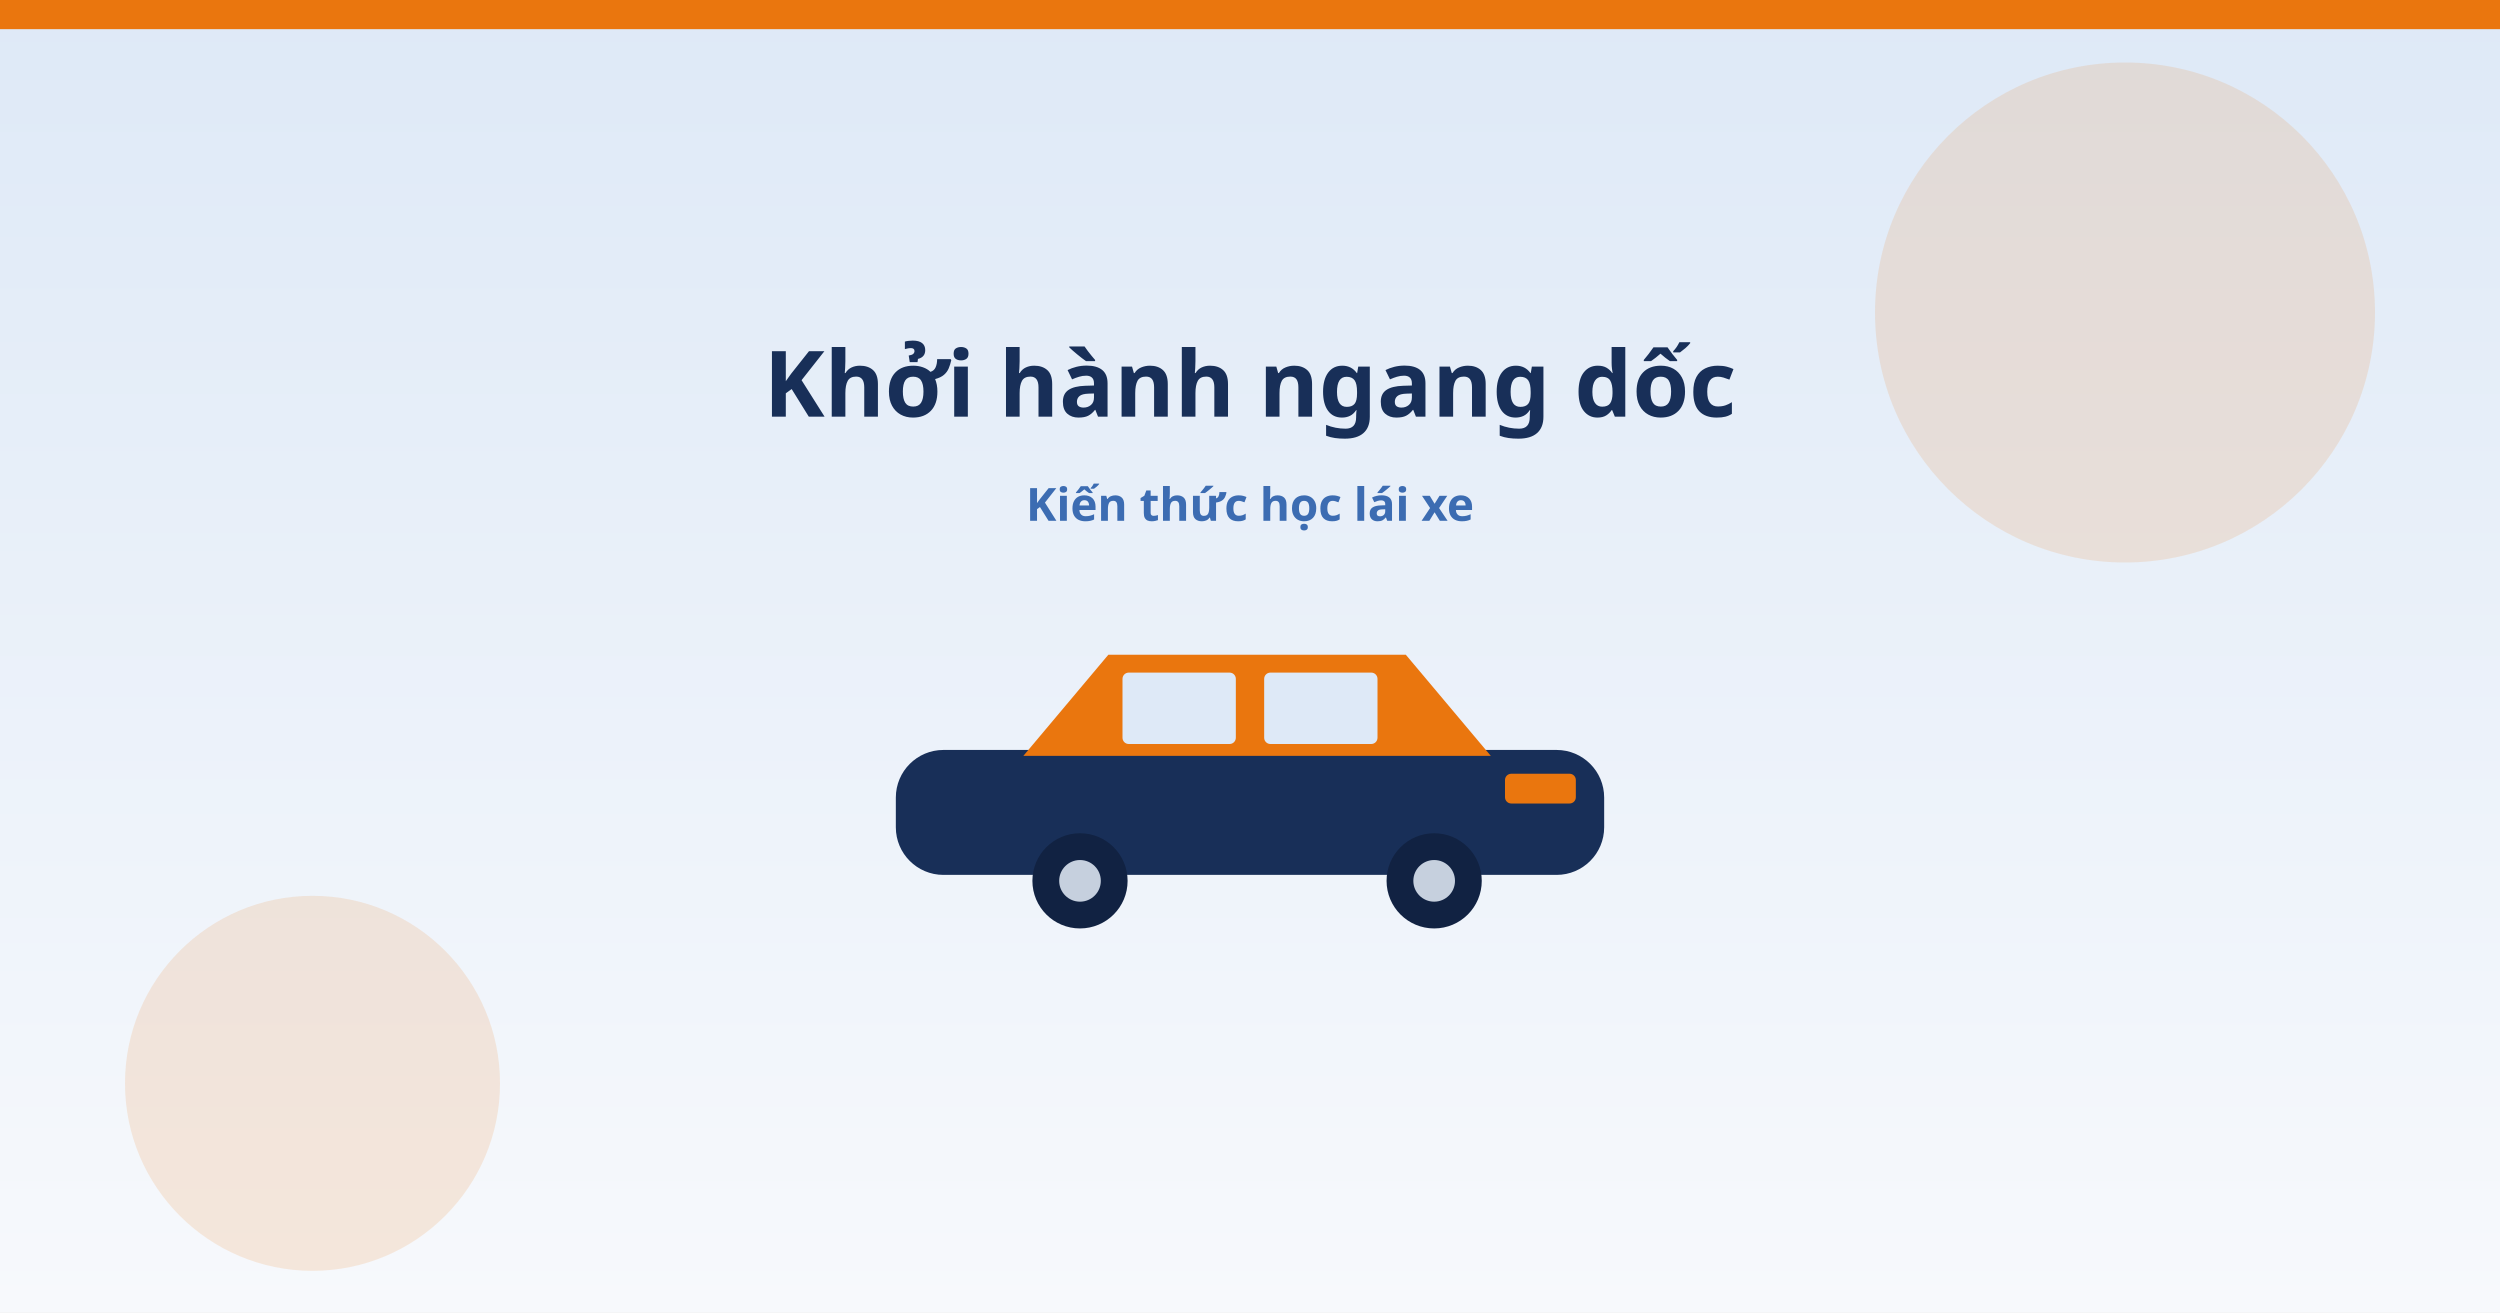
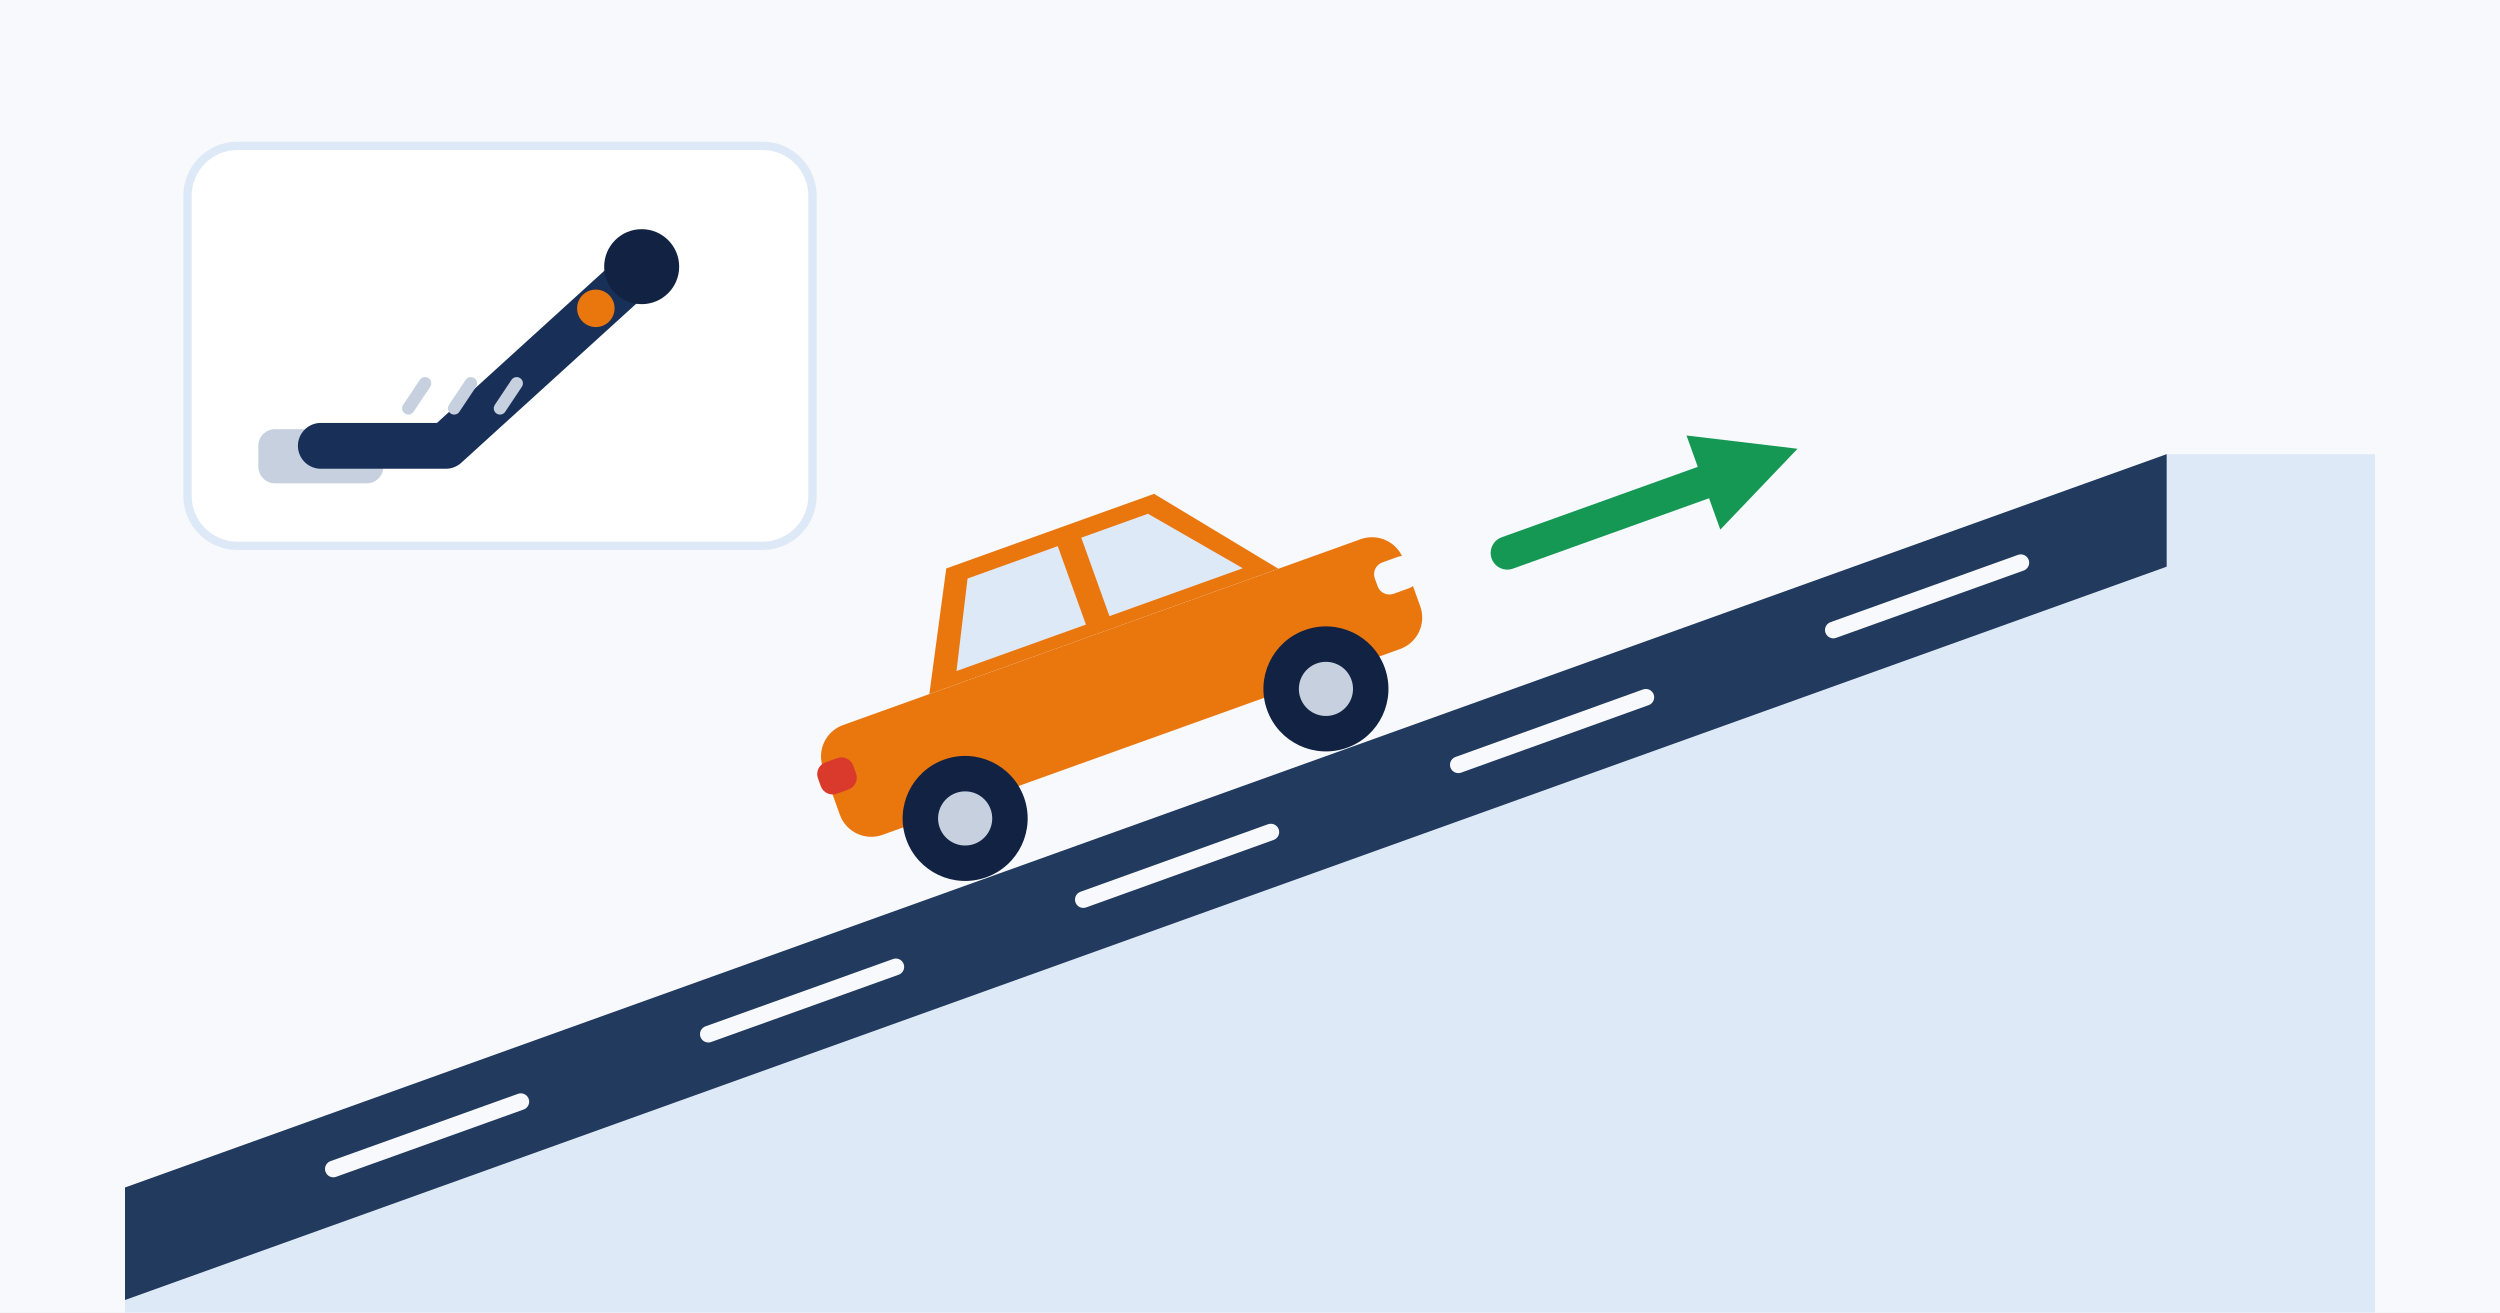
- <svg xmlns="http://www.w3.org/2000/svg" viewBox="0 0 1200 630" width="1200" height="630" role="img" aria-label="Khởi hành ngang dốc">
-   <defs>
-     <linearGradient id="skyGrad" x1="0" y1="0" x2="0" y2="1">
-       <stop offset="0%" stop-color="#DEE9F7" />
-       <stop offset="100%" stop-color="#F7F9FC" />
-     </linearGradient>
-     <linearGradient id="navyGrad" x1="0" y1="0" x2="1" y2="1">
-       <stop offset="0%" stop-color="#182F58" />
-       <stop offset="100%" stop-color="#112242" />
-     </linearGradient>
-   </defs>
-   <rect width="1200" height="630" fill="url(#skyGrad)" />
-   <rect x="0" y="0" width="1200" height="14" fill="#EA760E" />
-   <circle cx="1020" cy="150" r="120" fill="#EA760E" opacity="0.14" />
-   <circle cx="150" cy="520" r="90" fill="#EA760E" opacity="0.14" />
-   <g transform="translate(430 300)">
-     <rect x="0" y="59.976" width="340" height="59.976" rx="22.848" fill="#182F58" />
-     <path d="M 61.2 62.832 L 102 14.28 L 244.8 14.28 L 285.6 62.832 Z" fill="#EA760E" />
-     <rect x="108.8" y="22.848" width="54.4" height="34.272" rx="3" fill="#DEE9F7" />
-     <rect x="176.8" y="22.848" width="54.4" height="34.272" rx="3" fill="#DEE9F7" />
-     <circle cx="88.4" cy="122.808" r="22.848" fill="#112242" />
-     <circle cx="88.4" cy="122.808" r="9.996" fill="#C6D0DE" />
-     <circle cx="258.4" cy="122.808" r="22.848" fill="#112242" />
-     <circle cx="258.4" cy="122.808" r="9.996" fill="#C6D0DE" />
-     <rect x="292.4" y="71.4" width="34" height="14.28" rx="3" fill="#EA760E" />
+ <svg xmlns="http://www.w3.org/2000/svg" viewBox="0 0 1200 630" width="1200" height="630" role="img" aria-label="Xe tập lái đỗ nghiêng trên đoạn dốc, mũi tên xanh chỉ hướng lên dốc, góc trái là hình cần phanh tay">
+   <rect width="1200" height="630" fill="#F7F9FC" />
+   <path d="M60 570 L1040 218 L1140 218 L1140 630 L60 630 Z" fill="#DEE9F7" />
+   <path d="M60 570 L1040 218 L1040 272 L60 624 Z" fill="#223A5E" />
+   <g stroke="#F7F9FC" stroke-width="8" stroke-linecap="round">
+     <path d="M160 561.1 L250 528.8" />
+     <path d="M340 496.4 L430 464.1" />
+     <path d="M520 431.8 L610 399.4" />
+     <path d="M700 367.1 L790 334.7" />
+     <path d="M880 302.4 L970 270.1" />
  </g>
-   <text x="600" y="200" text-anchor="middle" font-family="system-ui, sans-serif" font-size="44" font-weight="700" fill="#182F58">Khởi hành ngang dốc</text>
-   <text x="600" y="250" text-anchor="middle" font-family="system-ui, sans-serif" font-size="22" font-weight="600" fill="#3C6CB2">Kiến thức học lái xe</text>
+   <g transform="translate(560 390) rotate(-19.75)">
+     <rect x="-148" y="-92" width="296" height="56" rx="16" fill="#EA760E" />
+     <path d="M-88 -92 L-60 -146 L46 -146 L90 -92 Z" fill="#EA760E" />
+     <path d="M-72 -98 L-52 -138 L-6 -138 L-6 -98 Z" fill="#DEE9F7" />
+     <path d="M6 -138 L40 -138 L74 -98 L6 -98 Z" fill="#DEE9F7" />
+     <rect x="132" y="-78" width="20" height="16" rx="6" fill="#F7F9FC" />
+     <rect x="-152" y="-78" width="18" height="16" rx="6" fill="#D93A2B" />
+     <circle cx="-92" cy="-30" r="30" fill="#112242" />
+     <circle cx="-92" cy="-30" r="13" fill="#C6D0DE" />
+     <circle cx="92" cy="-30" r="30" fill="#112242" />
+     <circle cx="92" cy="-30" r="13" fill="#C6D0DE" />
+     <path d="M196 -62 L300 -62" stroke="#169855" stroke-width="16" stroke-linecap="round" />
+     <path d="M344 -62 L296 -86 L296 -38 Z" fill="#169855" />
+   </g>
+   <rect x="90" y="70" width="300" height="192" rx="24" fill="#FFFFFF" stroke="#DEE9F7" stroke-width="4" />
+   <rect x="124" y="206" width="60" height="26" rx="8" fill="#C6D0DE" />
+   <path d="M154 214 L214 214 L302 134" fill="none" stroke="#182F58" stroke-width="22" stroke-linecap="round" stroke-linejoin="round" />
+   <circle cx="308" cy="128" r="18" fill="#112242" />
+   <circle cx="286" cy="148" r="9" fill="#EA760E" />
+   <g stroke="#C6D0DE" stroke-width="6" stroke-linecap="round">
+     <path d="M196 196 L204 184" />
+     <path d="M218 196 L226 184" />
+     <path d="M240 196 L248 184" />
+   </g>
</svg>
